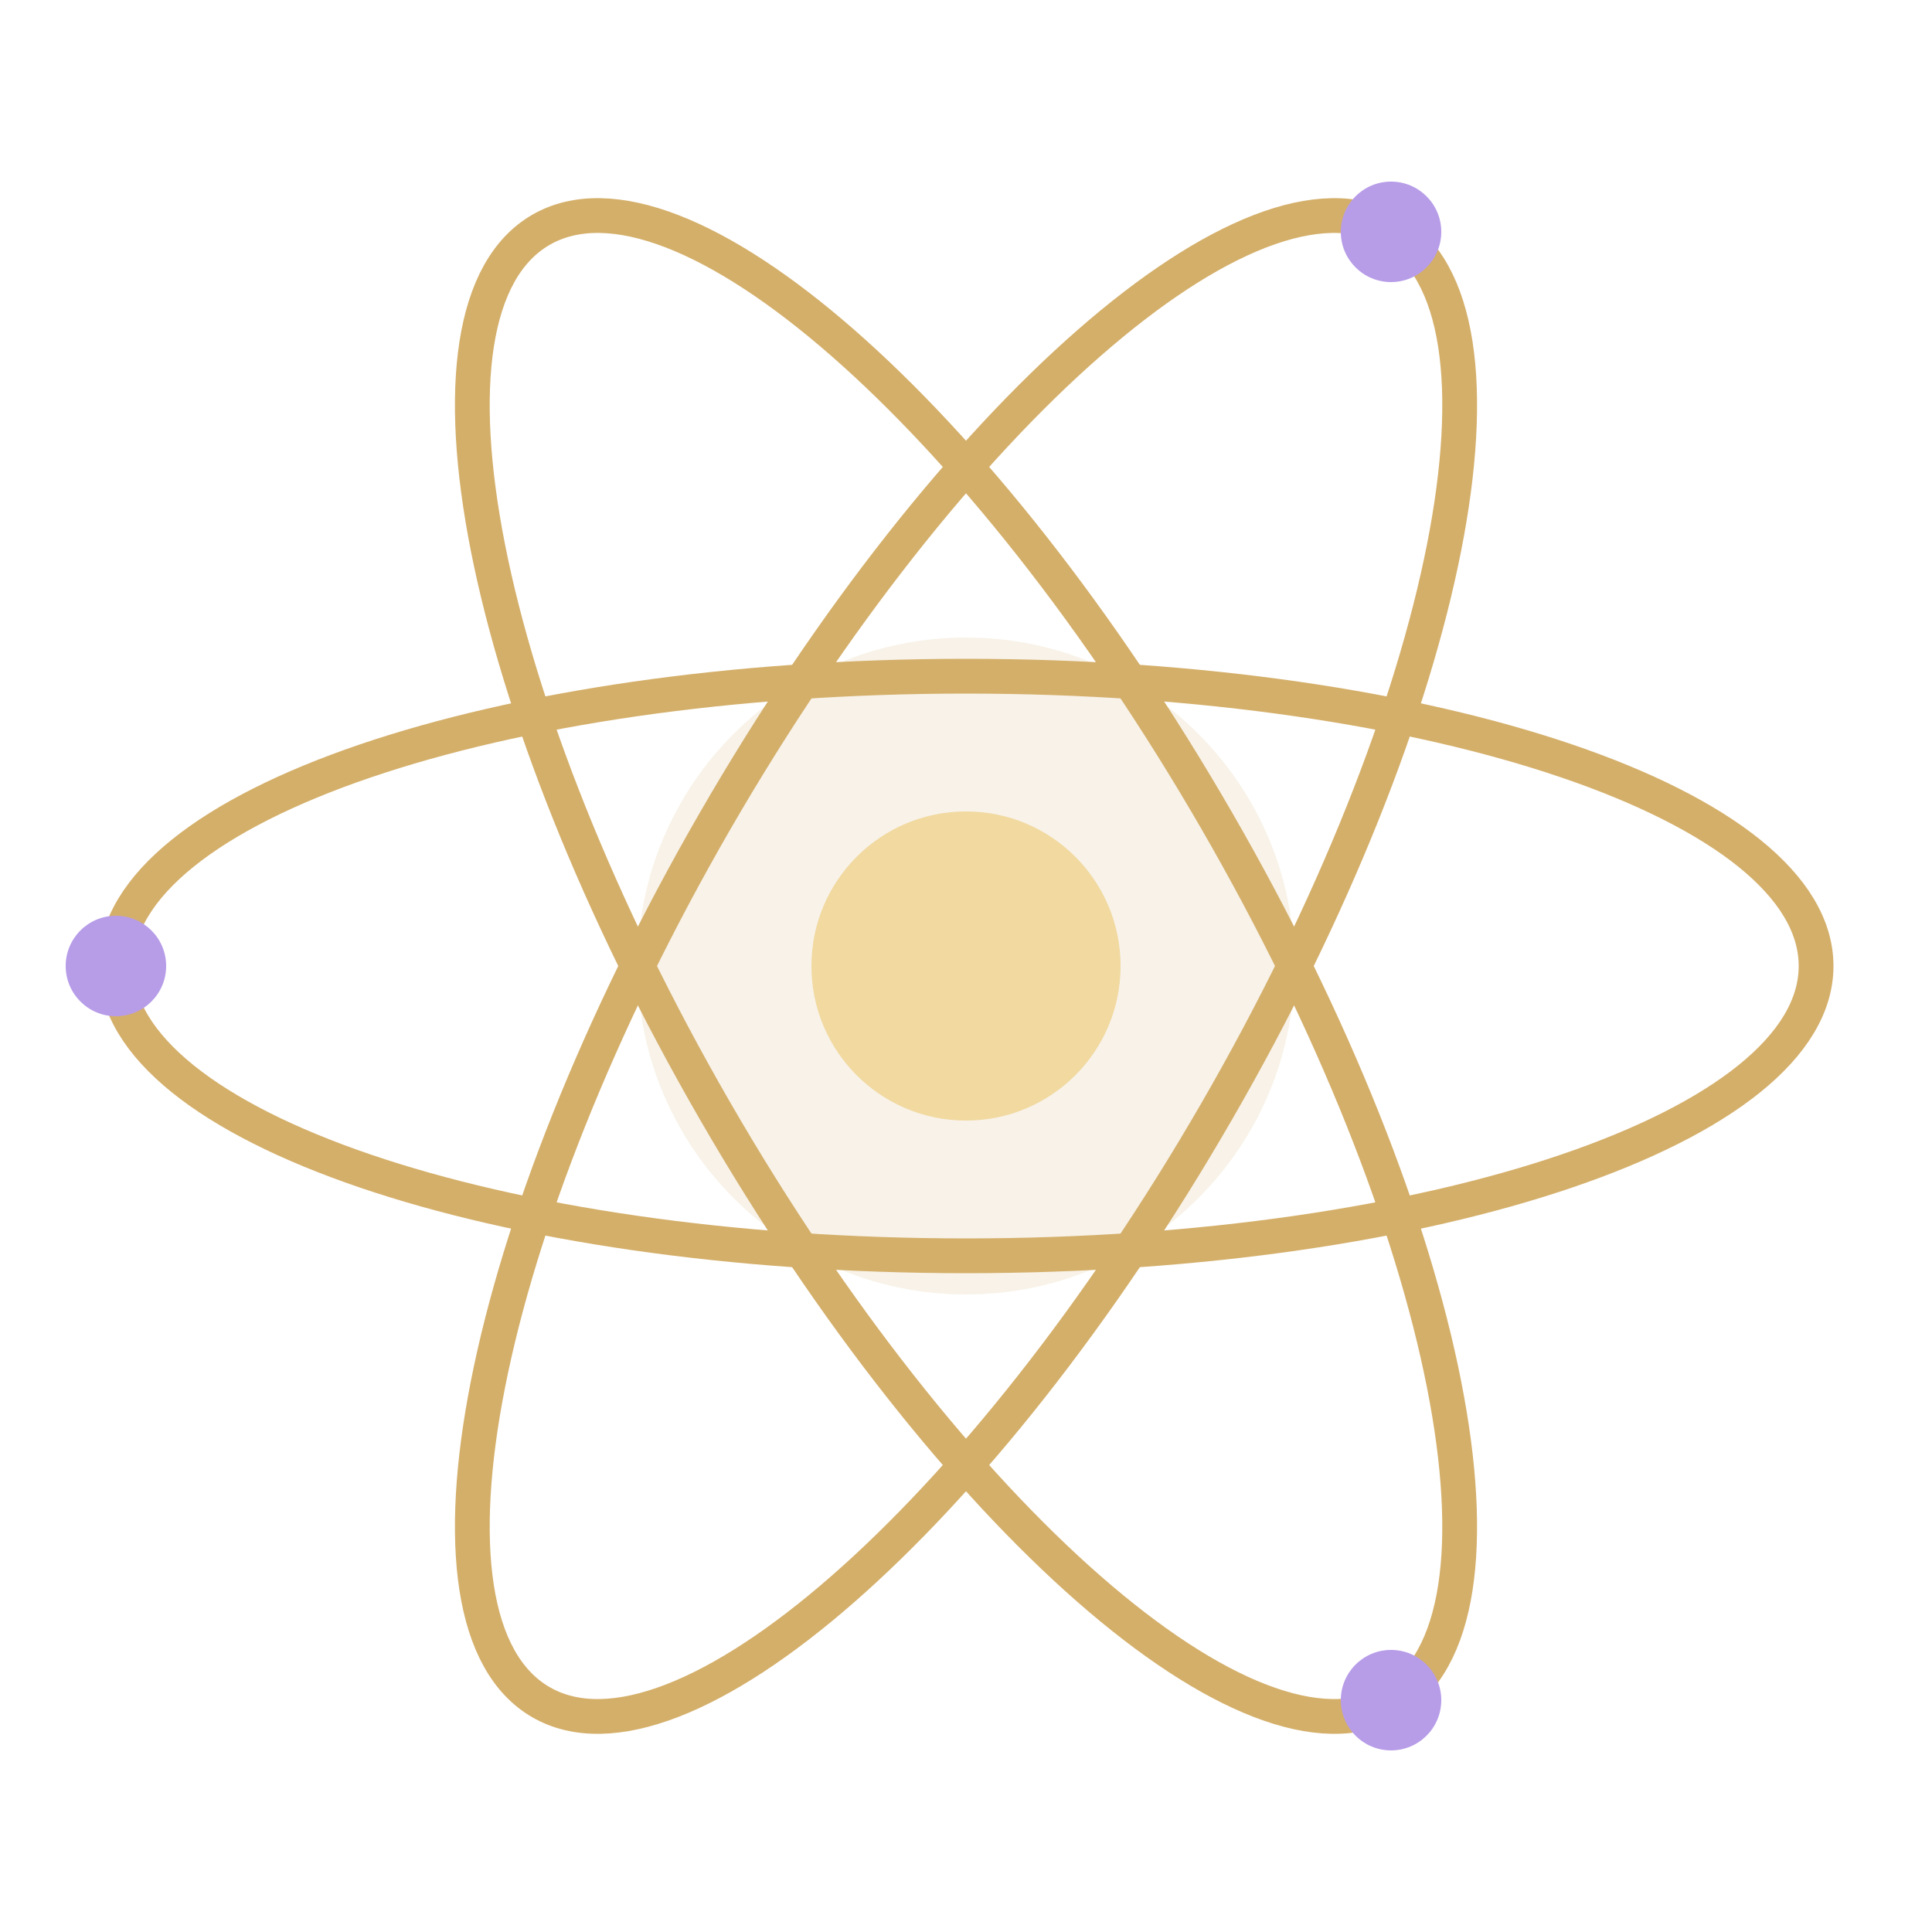
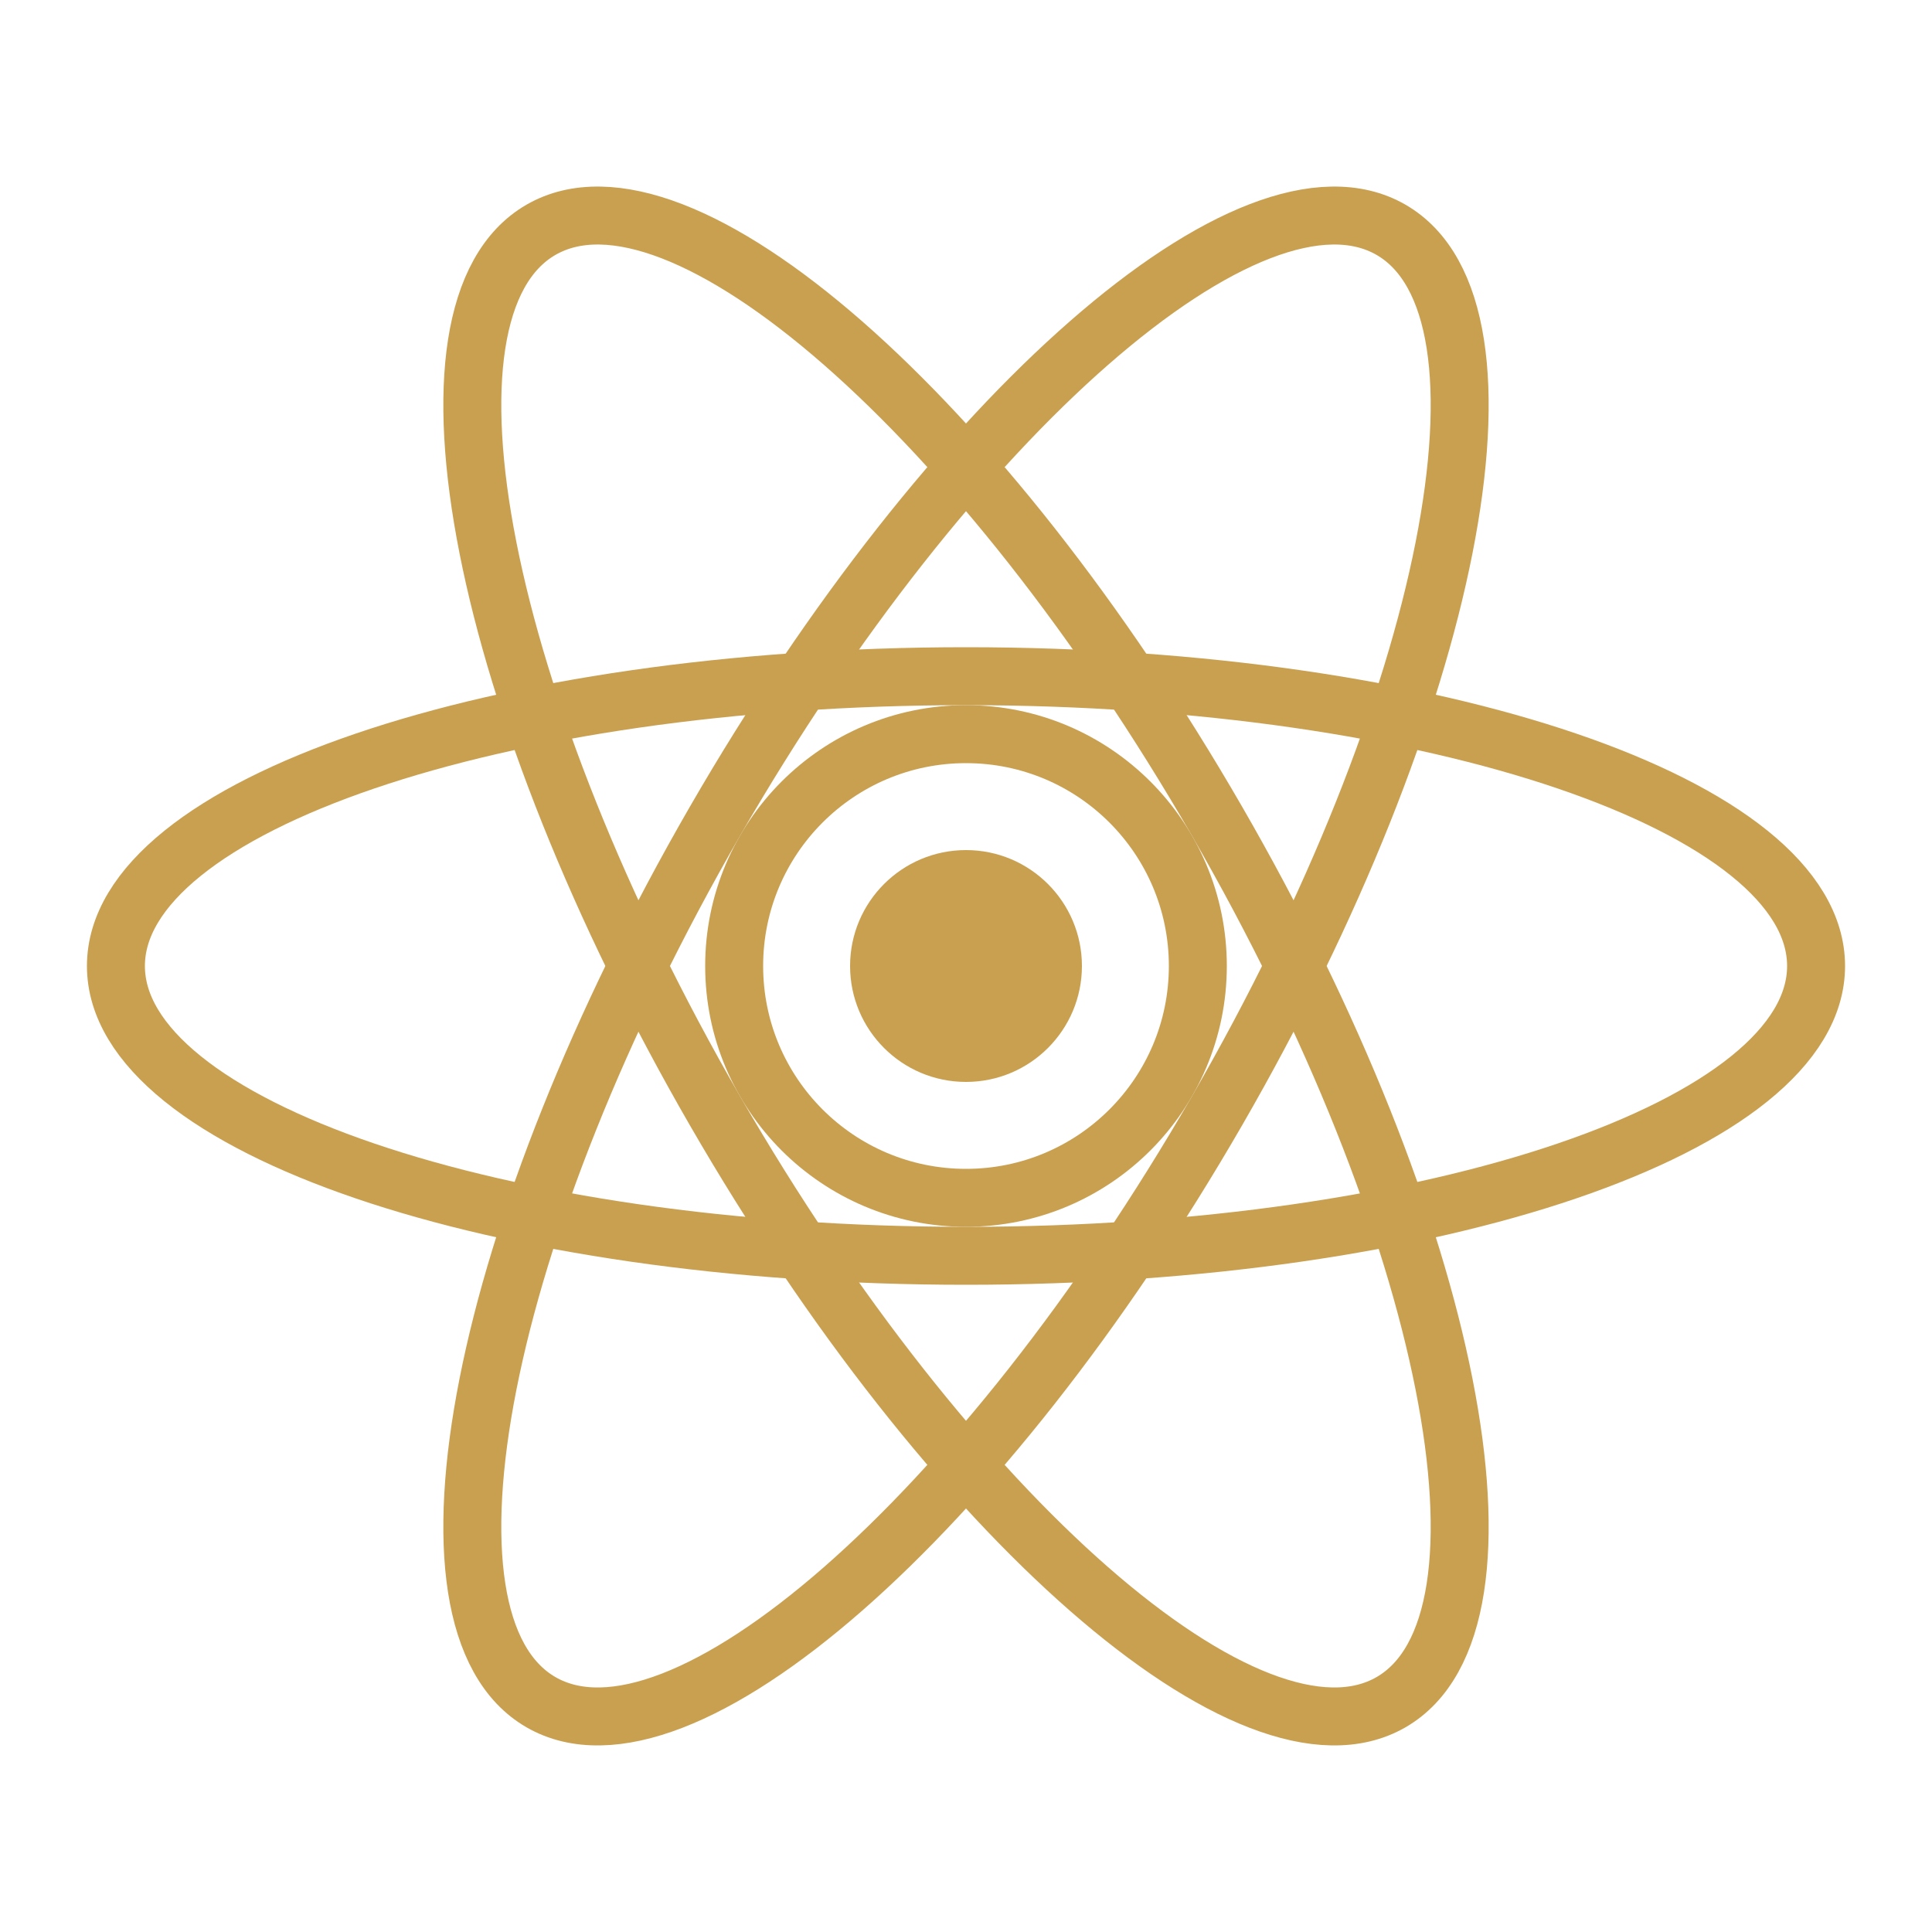
<svg xmlns="http://www.w3.org/2000/svg" width="150" height="150" viewBox="0 0 100 100" fill="none" aria-hidden="true">
-   <circle cx="50" cy="50" r="17" fill="#D4AF6A" opacity="0.16" />
-   <g stroke="#D4AF6A" stroke-width="1.8">
+   <g stroke="#C9A050" stroke-width="3">
    <ellipse cx="50" cy="50" rx="44" ry="15" />
    <ellipse cx="50" cy="50" rx="44" ry="15" transform="rotate(60 50 50)" />
    <ellipse cx="50" cy="50" rx="44" ry="15" transform="rotate(120 50 50)" />
+     <circle cx="50" cy="50" r="12" />
  </g>
-   <circle cx="50" cy="50" r="8" fill="#F1D9A0" />
-   <circle cx="6" cy="50" r="2.6" fill="#B79CE8" />
-   <circle cx="72" cy="88" r="2.6" fill="#B79CE8" />
-   <circle cx="72" cy="12" r="2.6" fill="#B79CE8" />
+   <circle cx="50" cy="50" r="6" fill="#C9A050" />
</svg>
